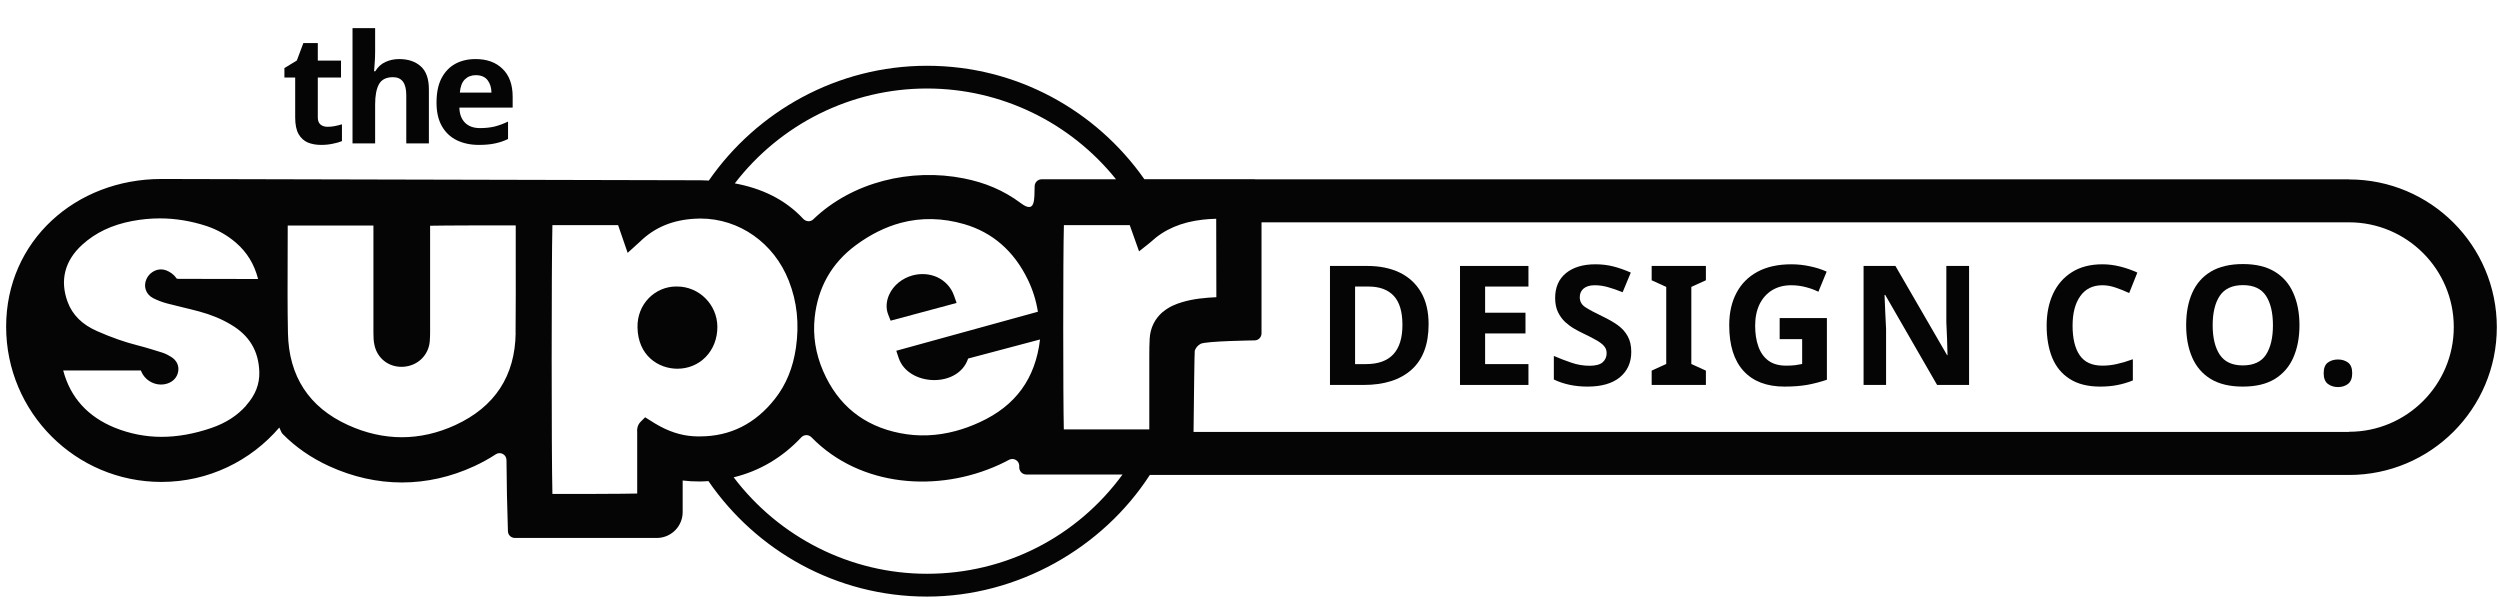
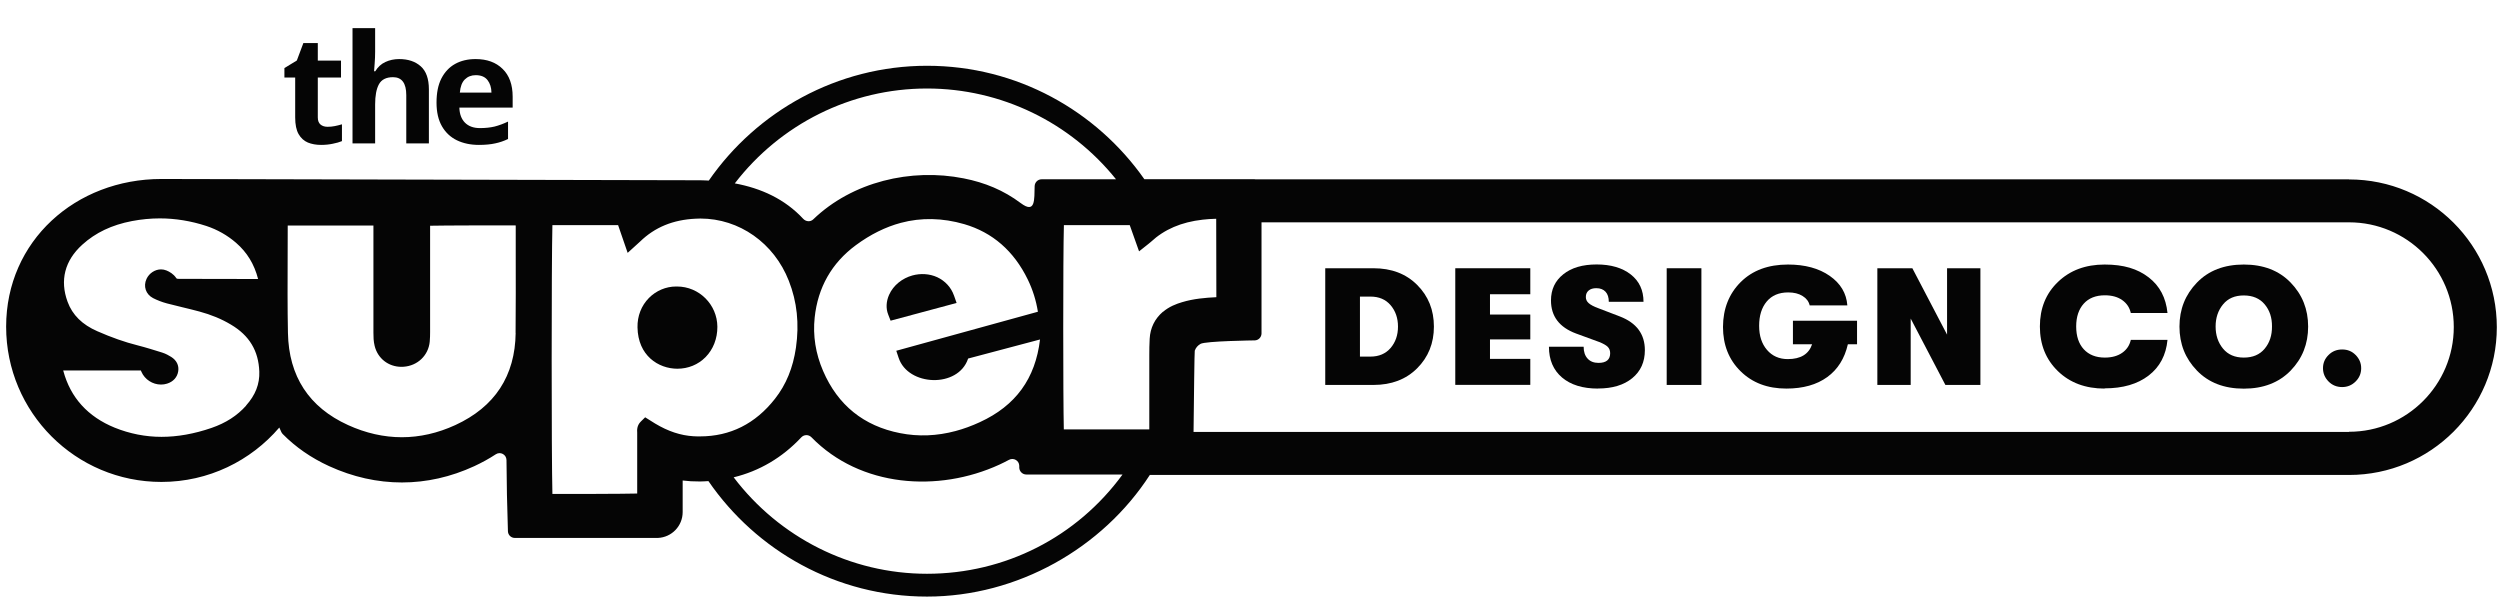
<svg xmlns="http://www.w3.org/2000/svg" id="Layer_1" viewBox="0 0 329.92 79.04">
  <defs>
-     <style>.cls-1{font-family:GTWalsheimPro-Bold, 'GT Walsheim Pro';font-size:20px;font-weight:700;}.cls-1,.cls-2,.cls-3{fill:#050505;}.cls-3{font-family:GTWalsheimPro-Black, 'GT Walsheim Pro';font-size:22px;font-weight:800;}.cls-4{letter-spacing:-.02em;}.cls-5{letter-spacing:-.01em;}.cls-6{letter-spacing:.02em;}.cls-7{letter-spacing:.05em;}.cls-8{letter-spacing:.05em;}.cls-9{letter-spacing:.04em;}.cls-10{letter-spacing:.04em;}</style>
+     <style>.cls-1{font-family:GTWalsheimPro-Bold, 'GT Walsheim Pro';font-size:20px;font-weight:700;}.cls-1,.cls-2{fill:#050505;}.cls-3{letter-spacing:-.02em;}</style>
  </defs>
  <text class="cls-1" transform="translate(37.08 18.92)">
    <tspan x="0" y="0">t</tspan>
-     <tspan class="cls-4" x="7.88" y="0">h</tspan>
+     <tspan class="cls-3" x="7.88" y="0">h</tspan>
    <tspan x="19.62" y="0">e</tspan>
  </text>
-   <text class="cls-3" transform="translate(173.53 50.8)">
-     <tspan class="cls-8" x="0" y="0">D</tspan>
-     <tspan class="cls-9" x="17.16" y="0">E</tspan>
-     <tspan class="cls-7" x="30.51" y="0">SIGN</tspan>
-     <tspan class="cls-5" x="90.29" y="0"> </tspan>
-     <tspan class="cls-10" x="95.28" y="0">C</tspan>
-     <tspan class="cls-6" x="113.69" y="0">O</tspan>
-     <tspan class="cls-8" x="131.87" y="0">.</tspan>
-   </text>
+   <path class="cls-2" d="M174.89,50.8v-15.4h6.36c2.38,0,4.3.73,5.77,2.2,1.47,1.47,2.21,3.3,2.21,5.5s-.74,4.03-2.21,5.5c-1.47,1.47-3.4,2.2-5.77,2.2h-6.36ZM179.47,47.06h1.39c1.11,0,2-.38,2.65-1.13.65-.76.98-1.7.98-2.83s-.33-2.07-.98-2.83c-.65-.76-1.54-1.13-2.65-1.13h-1.39v7.92Z" />
+   <path class="cls-2" d="M192.05,50.8v-15.4h9.9v3.43h-5.32v2.68h5.32v3.28h-5.32v2.57h5.32v3.43h-9.9Z" />
+   <path class="cls-2" d="M210.88,51.28c-2.01,0-3.59-.49-4.74-1.46-1.15-.98-1.73-2.33-1.73-4.06h4.58c0,.66.17,1.18.52,1.56.34.38.83.57,1.44.57,1.03,0,1.54-.43,1.54-1.28,0-.35-.11-.63-.33-.85-.22-.21-.59-.42-1.12-.63l-3.06-1.12c-2.2-.82-3.3-2.27-3.3-4.36,0-1.44.54-2.59,1.62-3.45,1.08-.87,2.55-1.3,4.41-1.3s3.38.44,4.5,1.32,1.68,2.08,1.68,3.61h-4.58c0-.57-.14-1.02-.43-1.33-.29-.31-.69-.47-1.22-.47-.43,0-.76.1-1.01.31-.25.21-.37.49-.37.86,0,.31.12.58.37.8.25.23.69.46,1.32.69l2.82,1.08c2.19.85,3.28,2.33,3.28,4.44,0,1.56-.56,2.79-1.67,3.7-1.11.91-2.62,1.36-4.51,1.36Z" />
+   <path class="cls-2" d="M219.95,50.8v-15.4h4.58v15.4h-4.58Z" />
+   <path class="cls-2" d="M245.07,42.33v3.1h-1.21c-.43,1.88-1.33,3.32-2.72,4.33-1.39,1.01-3.19,1.52-5.4,1.52-2.48,0-4.49-.76-6.04-2.29-1.55-1.52-2.32-3.48-2.32-5.85.01-2.41.8-4.38,2.34-5.92,1.55-1.54,3.63-2.31,6.24-2.31,2.24,0,4.08.5,5.51,1.5,1.43,1,2.2,2.3,2.32,3.89h-4.97c-.12-.51-.43-.93-.94-1.24-.51-.32-1.14-.47-1.9-.47-1.22,0-2.16.4-2.83,1.2-.67.8-1,1.87-1,3.2s.34,2.37,1.03,3.18c.69.81,1.61,1.22,2.75,1.22,1.7,0,2.77-.65,3.21-1.96h-2.53v-3.1h8.45Z" />
+   <path class="cls-2" d="M247.75,50.8v-15.4h4.62l4.58,8.76v-8.76h4.4v15.4h-4.62l-4.58-8.76v8.76h-4.4Z" />
+   <path class="cls-2" d="M277.74,51.28c-2.52,0-4.58-.77-6.16-2.3s-2.38-3.49-2.38-5.89.79-4.35,2.38-5.88,3.64-2.3,6.16-2.3,4.34.56,5.81,1.69c1.47,1.13,2.29,2.7,2.49,4.71h-4.84c-.16-.72-.54-1.29-1.14-1.71-.6-.42-1.36-.63-2.29-.63-1.19,0-2.12.37-2.78,1.1s-1,1.74-1,3.01.33,2.28,1,3.01,1.6,1.1,2.78,1.1c.92,0,1.69-.21,2.29-.63.6-.42.98-.99,1.14-1.71h4.84c-.19,2.01-1.02,3.58-2.49,4.71-1.47,1.13-3.4,1.69-5.81,1.69Z" />
+   <path class="cls-2" d="M302.29,48.91c-1.54,1.58-3.6,2.38-6.18,2.38s-4.64-.79-6.18-2.38-2.31-3.52-2.31-5.81.77-4.22,2.31-5.81,3.6-2.38,6.18-2.38,4.64.79,6.18,2.38,2.31,3.52,2.31,5.81-.77,4.22-2.31,5.81ZM296.11,47.19c1.19,0,2.11-.39,2.76-1.18.65-.78.97-1.76.96-2.92.01-1.16-.3-2.13-.96-2.92-.65-.78-1.57-1.18-2.76-1.18s-2.09.39-2.74,1.18c-.65.79-.98,1.76-.98,2.92s.33,2.13.98,2.92c.65.79,1.57,1.18,2.74,1.18Z" />
+   <path class="cls-2" d="M309.09,51.08c-.72,0-1.32-.25-1.8-.74s-.73-1.07-.73-1.75.24-1.25.73-1.74,1.08-.73,1.8-.73,1.3.24,1.78.73.73,1.06.73,1.74-.24,1.26-.73,1.75-1.08.74-1.78.74Z" />
  <path class="cls-2" d="M125.89,38.99c-.37-1.07-1.18-1.93-2.21-2.41-1.03-.47-2.2-.52-3.27-.23-1.33.37-2.51,1.28-3.08,2.56-.39.88-.43,1.8-.12,2.59l.32.82,8.71-2.34s-.35-1-.35-1Z" />
  <path class="cls-2" d="M310,23.67h-144.33s-.09-.03-.14-.02h-14.51c-6.34-9.04-16.83-14.97-28.68-14.97s-22.47,6.01-28.8,15.15c-.37-.01-.74-.04-1.11-.04l-71.13-.17C9.98,23.62.81,31.79.81,43.11s9.17,20.49,20.49,20.49c6.23,0,11.8-2.79,15.56-7.18.11.26.21.47.27.6.05.1.11.19.19.27,1.68,1.7,3.72,3.13,6.12,4.23,3.13,1.43,6.36,2.15,9.6,2.15s6.45-.72,9.55-2.15c1.01-.47,1.96-.99,2.84-1.57.61-.4,1.4.04,1.41.76.02,2.06.04,3.68.06,4.59l.13,4.8c.01.49.4.88.89.89h18.9c1.83-.08,3.27-1.58,3.27-3.41v-4.17c.36.04.72.08,1.08.1.41.02.81.03,1.21.03.37,0,.74-.03,1.11-.05,6.32,9.19,16.89,15.24,28.85,15.24s23.16-6.4,29.4-16.05h158.26c10.77,0,19.5-8.73,19.5-19.5h0c0-10.77-8.73-19.5-19.5-19.5ZM32.49,53.52c-1.19,1.34-2.69,2.3-4.57,2.95-2.29.79-4.51,1.18-6.61,1.18s-4.19-.41-6.17-1.21c-3.54-1.44-5.83-3.96-6.78-7.48l-.02-.07c.06,0,10.25,0,10.25,0,.02.06.05.13.08.19.44,1,1.47,1.67,2.58,1.67.27,0,.53-.04.79-.12.82-.25,1.36-.85,1.48-1.64.12-.76-.22-1.45-.93-1.89-.28-.17-.7-.42-1.18-.57-1-.31-2.13-.67-3.27-.96-1.67-.42-3.41-1.03-5.3-1.86-1.99-.87-3.28-2.14-3.92-3.88-1.04-2.83-.38-5.44,1.94-7.54,1.75-1.59,3.9-2.61,6.57-3.12,1.22-.23,2.45-.35,3.66-.35,2.05,0,4.12.34,6.14,1,1.45.48,2.78,1.23,3.93,2.23,1.45,1.26,2.4,2.82,2.9,4.77l-10.43-.02c-.3,0-.32-.03-.39-.13-.34-.51-.88-.82-1.28-.98-.22-.09-.46-.14-.71-.14-.79,0-1.56.5-1.91,1.25-.46.98-.1,2.04.86,2.54.55.28,1.16.52,1.83.7.68.18,1.36.34,2.05.51.75.18,1.49.36,2.23.56,1.55.42,2.92.98,4.17,1.73,2.42,1.43,3.64,3.45,3.74,6.2.06,1.63-.51,3.1-1.75,4.48ZM129.29,55.72c-1.06.49-2.13.88-3.18,1.16-2.46.66-4.92.76-7.33.28-4.8-.94-8.22-3.7-10.16-8.21-.99-2.29-1.36-4.66-1.11-7.04.42-3.98,2.25-7.2,5.43-9.55,1.92-1.42,3.92-2.41,5.94-2.95,2.69-.72,5.51-.66,8.37.17,3.73,1.09,6.55,3.54,8.38,7.3.66,1.36,1.1,2.76,1.34,4.26l-18.69,5.15s.31.93.31.93c1.24,3.76,7.84,4.03,9.16.13,0-.02,0-.03,0-.03,2.21-.58,9.5-2.52,9.5-2.52-.61,5.16-3.21,8.74-7.94,10.91ZM122.34,11.68c9.79,0,18.92,4.48,24.94,11.98h-9.82c-.5,0-.9.4-.92.9-.05,1.76.13,3.72-1.84,2.24-2.26-1.69-4.73-2.71-7.52-3.26-6.95-1.38-14.69.44-19.86,5.41-.37.36-.96.31-1.32-.07-2.42-2.61-5.56-4.04-9.03-4.68,6.01-7.82,15.33-12.52,25.36-12.52ZM68.05,43.93c-.07,5.68-2.75,9.77-7.97,12.17-2.31,1.06-4.68,1.6-7.05,1.6s-4.77-.54-7.11-1.61c-5.14-2.34-7.81-6.43-7.92-12.14-.07-3.37-.05-6.8-.04-10.12,0-1.36.01-2.72.01-4.07h11.31v5.1c0,3.01,0,6.03,0,9.04,0,.55.01,1.14.16,1.74.4,1.66,1.82,2.77,3.54,2.77.09,0,.19,0,.28-.01,1.85-.13,3.27-1.49,3.45-3.3.04-.44.05-.88.05-1.31,0,0,0-14,0-14,1.2-.04,10.46-.06,11.3-.04,0,1.29,0,2.59,0,3.88,0,3.38.02,6.88-.02,10.31ZM86.45,55.89c-.14-.08-1.31-.82-1.31-.82l-.56.55c-.55.53-.51,1.17-.49,1.47v.11c0,1.94,0,3.87,0,5.8v2.13c-1.23.05-10.4.07-11.19.05-.13-4.97-.13-30.47,0-35.47h8.67s1.26,3.66,1.26,3.66c0,0,1.57-1.42,1.65-1.5,1.94-1.88,4.33-2.87,7.33-3.01.21-.01.41-.02.62-.02,5.13,0,9.72,3.23,11.67,8.22,1.09,2.78,1.39,5.66.94,8.82-.39,2.66-1.29,4.87-2.77,6.75-2.58,3.29-5.91,4.96-9.89,4.96-.29,0-.58,0-.87-.02-1.68-.1-3.33-.64-5.06-1.68ZM122.34,75.72c-10.09,0-19.5-4.79-25.52-12.73,3.38-.82,6.41-2.59,8.92-5.27.37-.39.97-.4,1.35-.01,6.44,6.6,16.72,7.32,24.81,3.6.43-.2.85-.41,1.26-.63.6-.32,1.33.1,1.35.78v.26c.02.5.43.9.93.9h12.7c-6.03,8.25-15.49,13.1-25.81,13.1ZM153.46,41.15c-1.07.92-1.66,2.12-1.74,3.55-.04.73-.05,1.45-.05,2.18,0,0,0,9.77,0,9.79h-11.28c-.1-4.08-.11-22.77.01-26.96h8.69s1.23,3.46,1.23,3.46l1.26-1c.12-.09.21-.16.29-.24,1.78-1.66,4.02-2.62,6.84-2.94.56-.06,1.16-.11,1.79-.12,0,1.85.03,9.79.02,10.35-1.46.07-3.01.2-4.53.66-.74.22-1.69.57-2.52,1.28ZM310,57h-152.49c.05-4.5.12-10.61.16-10.72.15-.41.38-.67.76-.9.66-.38,7.17-.46,7.17-.46.49-.02.87-.42.88-.91v-14.67s143.52,0,143.52,0c7.62,0,13.82,6.2,13.82,13.82s-6.2,13.82-13.82,13.82Z" />
  <path class="cls-2" d="M94.67,43.12c-.02-2.93-2.41-5.31-5.32-5.31h-.14c-1.32,0-2.62.55-3.57,1.51-1,1.01-1.54,2.39-1.51,3.88.06,3.74,2.76,5.45,5.25,5.46,1.44,0,2.75-.54,3.72-1.52,1.02-1.03,1.58-2.46,1.57-4.02Z" />
</svg>
